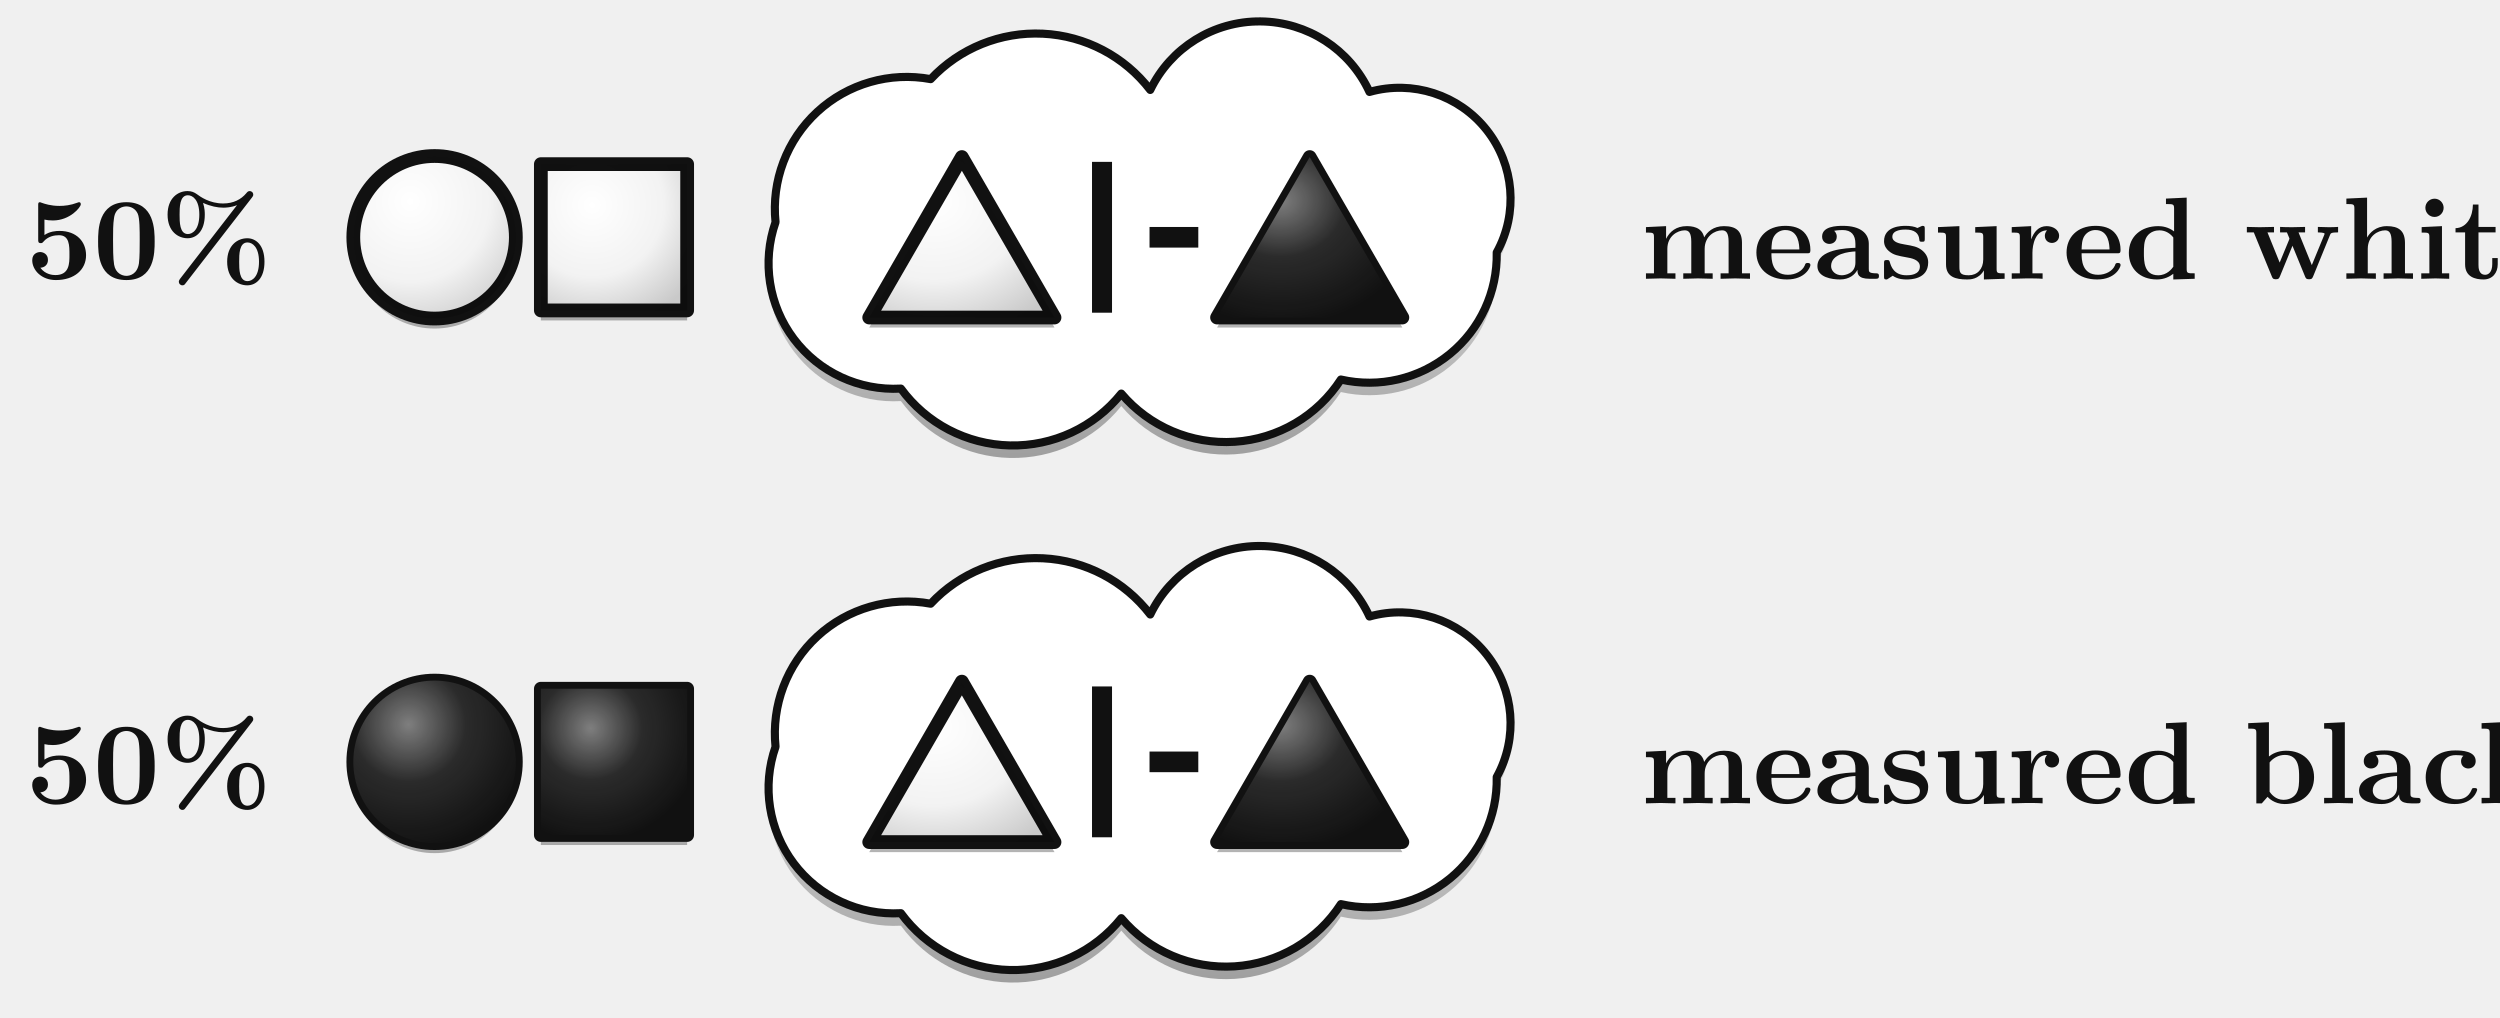
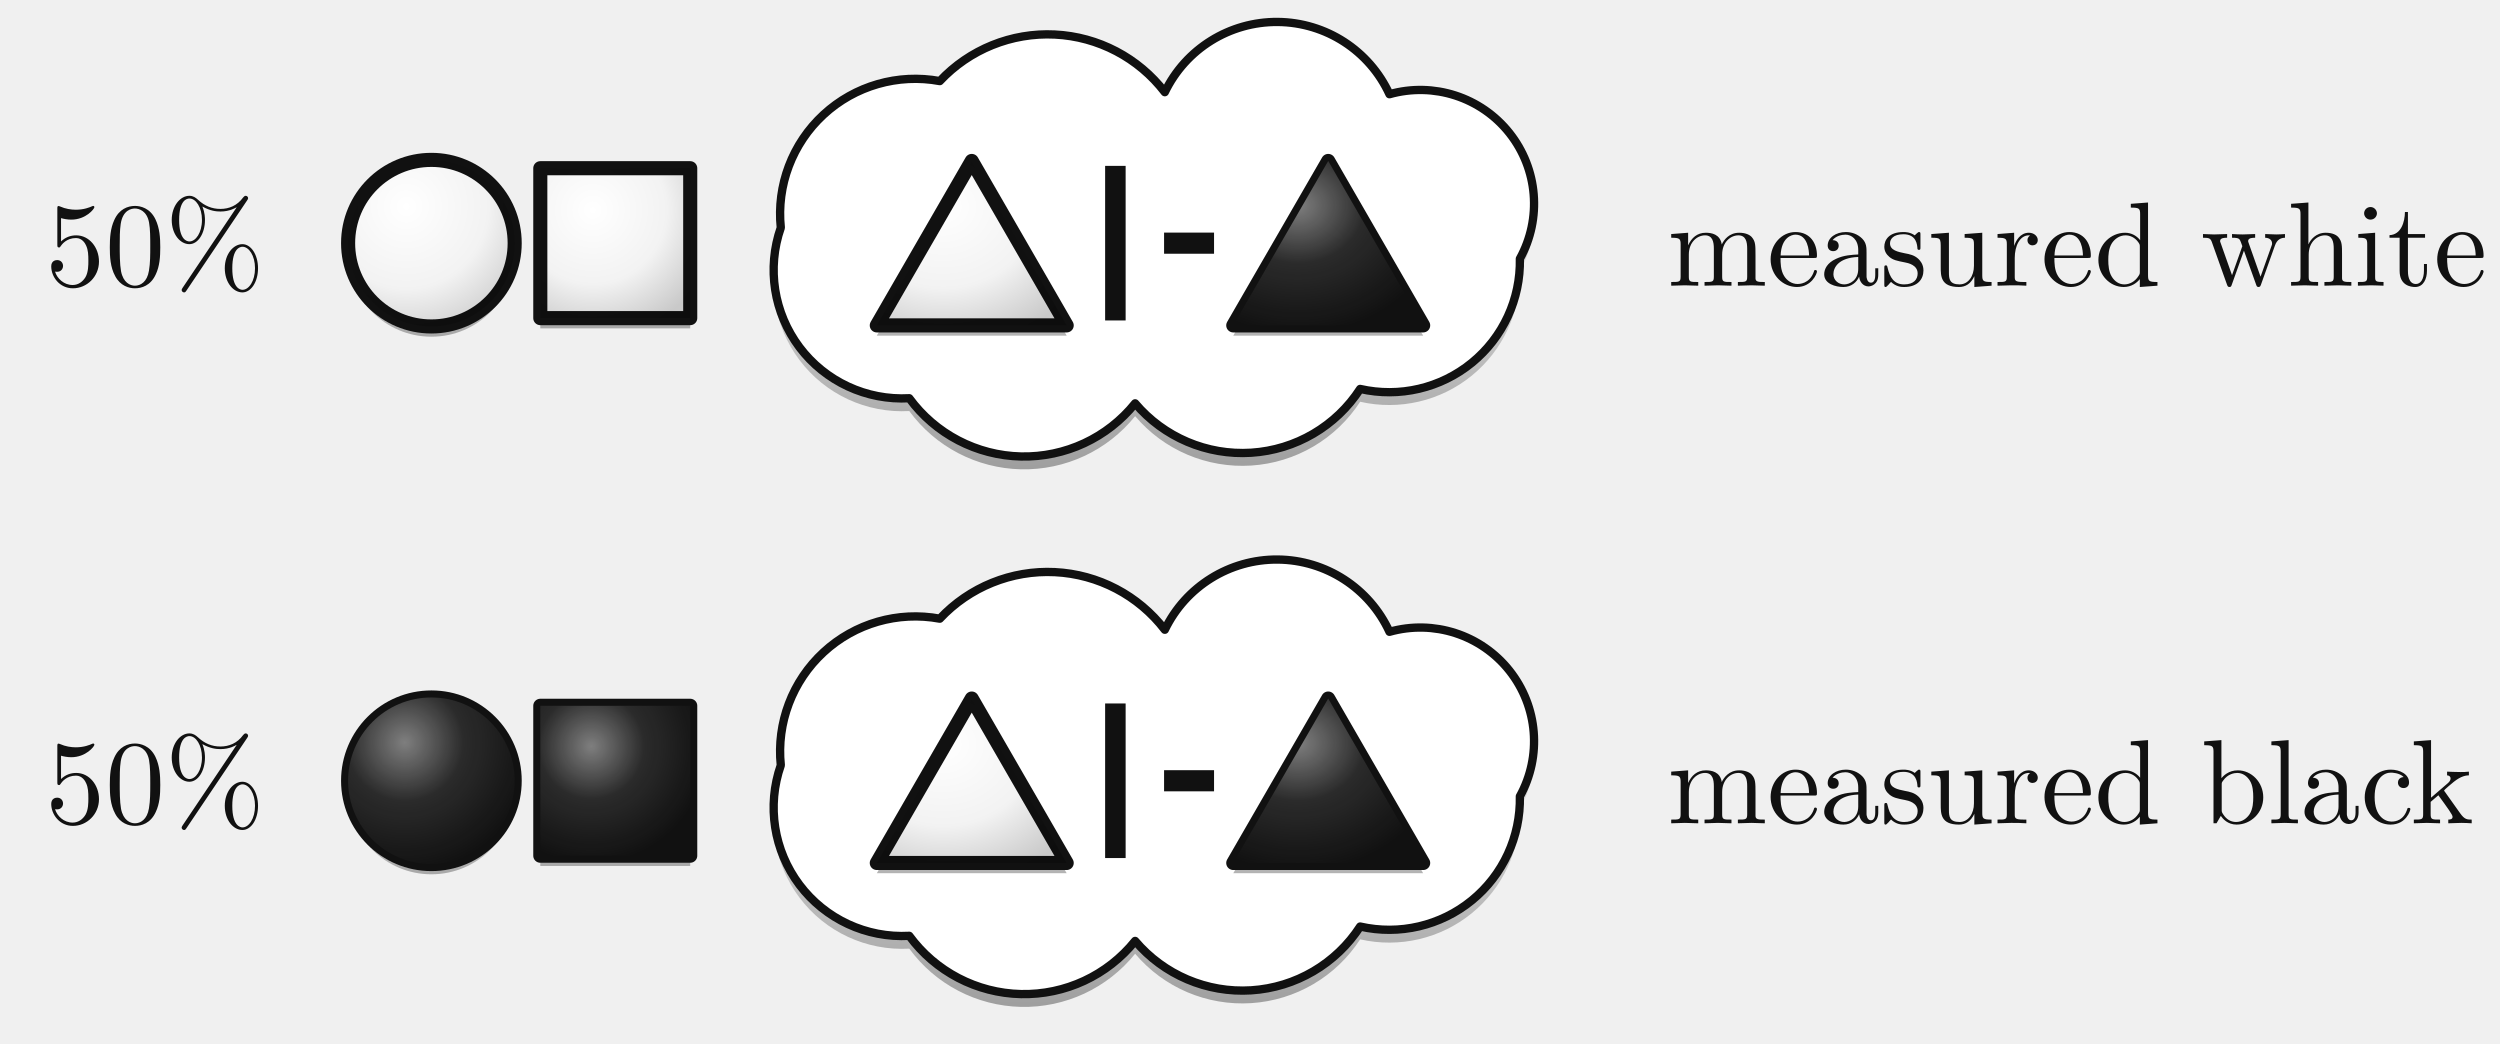
- <svg xmlns="http://www.w3.org/2000/svg" viewBox="-5 -3 399.891 162.82" width="399.891" height="162.82" shape-rendering="geometricPrecision">
+ <svg xmlns="http://www.w3.org/2000/svg" viewBox="-5 -3 390.214 162.82" width="390.214" height="162.82" shape-rendering="geometricPrecision">
  <defs>
    <linearGradient id="ms-pipe" x1="0" y1="0" x2="1" y2="0">
      <stop offset="0%" stop-color="#a9a9a9" />
      <stop offset="32%" stop-color="#e9e9e9" />
      <stop offset="62%" stop-color="#d9d9d9" />
      <stop offset="100%" stop-color="#989898" />
    </linearGradient>
    <linearGradient id="ms-gate" x1="0" y1="0" x2="0" y2="1">
      <stop offset="0%" stop-color="#f4f4f4" />
      <stop offset="100%" stop-color="#d2d2d2" />
    </linearGradient>
    <linearGradient id="ms-shadow" x1="0" y1="0" x2="0" y2="1">
      <stop offset="0%" stop-color="#000000" stop-opacity="0" />
      <stop offset="55%" stop-color="#000000" stop-opacity="0.119" />
      <stop offset="100%" stop-color="#000000" stop-opacity="0.34" />
    </linearGradient>
    <linearGradient id="ms-qubit-shadow" x1="0" y1="0" x2="0" y2="1">
      <stop offset="0%" stop-color="#000000" stop-opacity="0" />
      <stop offset="55%" stop-color="#000000" stop-opacity="0.105" />
      <stop offset="100%" stop-color="#000000" stop-opacity="0.3" />
    </linearGradient>
    <radialGradient id="ms-qubit-lit" cx="0.34" cy="0.27" r="0.78">
      <stop offset="0%" stop-color="#ffffff" stop-opacity="0.46" />
      <stop offset="45%" stop-color="#ffffff" stop-opacity="0.11" />
      <stop offset="100%" stop-color="#ffffff" stop-opacity="0" />
    </radialGradient>
    <radialGradient id="ms-qubit-dim" cx="0.35" cy="0.28" r="0.85">
      <stop offset="0%" stop-color="#000000" stop-opacity="0" />
      <stop offset="58%" stop-color="#000000" stop-opacity="0.05" />
      <stop offset="100%" stop-color="#000000" stop-opacity="0.21" />
    </radialGradient>
  </defs>
  <g>
-     <text x="38.514" y="41.594" text-anchor="end" font-family="'Latin Modern Roman', 'CMU Serif', 'Computer Modern', 'Latin Modern Roman 10', 'Times New Roman', Times, serif" font-size="18.7" font-weight="600" fill="#111111">50%</text>
-     <text x="257.436" y="41.594" text-anchor="start" font-family="'Latin Modern Roman', 'CMU Serif', 'Computer Modern', 'Latin Modern Roman 10', 'Times New Roman', Times, serif" font-size="18.7" font-weight="600" fill="#111111">measured white</text>
-     <g transform="translate(64.514 34.955)">
+     <text x="36.334" y="41.594" text-anchor="end" font-family="'Latin Modern Roman', 'CMU Serif', 'Computer Modern', 'Latin Modern Roman 10', 'Times New Roman', Times, serif" font-size="18.7" font-weight="400" fill="#111111">50%</text>
+     <text x="255.256" y="41.594" text-anchor="start" font-family="'Latin Modern Roman', 'CMU Serif', 'Computer Modern', 'Latin Modern Roman 10', 'Times New Roman', Times, serif" font-size="18.7" font-weight="400" fill="#111111">measured white</text>
+     <g transform="translate(62.334 34.955)">
      <g transform="translate(0 1.6)">
        <path d="M-13 0A13 13 0 1 0 13 0A13 13 0 1 0 -13 0Z" fill="url(#ms-qubit-shadow)" stroke="none" />
      </g>
      <path d="M-13 0A13 13 0 1 0 13 0A13 13 0 1 0 -13 0Z" fill="#ffffff" stroke="#111111" stroke-width="2.2" stroke-linejoin="round" />
      <path d="M-13 0A13 13 0 1 0 13 0A13 13 0 1 0 -13 0Z" fill="url(#ms-qubit-dim)" stroke="none" />
    </g>
-     <g transform="translate(93.214 34.955)">
+     <g transform="translate(91.034 34.955)">
      <g transform="translate(0 1.6)">
        <path d="M-11.7 -11.7L11.7 -11.7L11.7 11.7L-11.7 11.7Z" fill="url(#ms-qubit-shadow)" stroke="none" />
      </g>
      <path d="M-11.7 -11.7L11.7 -11.7L11.7 11.7L-11.7 11.7Z" fill="#ffffff" stroke="#111111" stroke-width="2.2" stroke-linejoin="round" />
      <path d="M-11.7 -11.7L11.7 -11.7L11.7 11.7L-11.7 11.7Z" fill="url(#ms-qubit-dim)" stroke="none" />
    </g>
    <g transform="translate(0 2)">
-       <path d="M143.869 9.657A23.056 23.056 0 0 1 178.991 11.386A19.383 19.383 0 0 1 214.057 11.706A17.756 17.756 0 0 1 234.41 37.386A20.399 20.399 0 0 1 209.481 57.708A21.919 21.919 0 0 1 174.358 59.956A22.223 22.223 0 0 1 139.104 59.159A20.054 20.054 0 0 1 119.052 32.536A21.079 21.079 0 0 1 143.869 9.657Z" fill="url(#ms-shadow)" stroke="none" />
+       <path d="M141.689 9.657A23.056 23.056 0 0 1 176.811 11.386A19.383 19.383 0 0 1 211.877 11.706A17.756 17.756 0 0 1 232.23 37.386A20.399 20.399 0 0 1 207.301 57.708A21.919 21.919 0 0 1 172.178 59.956A22.223 22.223 0 0 1 136.924 59.159A20.054 20.054 0 0 1 116.872 32.536A21.079 21.079 0 0 1 141.689 9.657Z" fill="url(#ms-shadow)" stroke="none" />
    </g>
-     <path d="M143.869 9.657A23.056 23.056 0 0 1 178.991 11.386A19.383 19.383 0 0 1 214.057 11.706A17.756 17.756 0 0 1 234.41 37.386A20.399 20.399 0 0 1 209.481 57.708A21.919 21.919 0 0 1 174.358 59.956A22.223 22.223 0 0 1 139.104 59.159A20.054 20.054 0 0 1 119.052 32.536A21.079 21.079 0 0 1 143.869 9.657Z" fill="#ffffff" stroke="#111111" stroke-width="1.3" stroke-linejoin="round" />
-     <g transform="translate(148.855 34.955)">
+     <path d="M141.689 9.657A23.056 23.056 0 0 1 176.811 11.386A19.383 19.383 0 0 1 211.877 11.706A17.756 17.756 0 0 1 232.23 37.386A20.399 20.399 0 0 1 207.301 57.708A21.919 21.919 0 0 1 172.178 59.956A22.223 22.223 0 0 1 136.924 59.159A20.054 20.054 0 0 1 116.872 32.536A21.079 21.079 0 0 1 141.689 9.657Z" fill="#ffffff" stroke="#111111" stroke-width="1.3" stroke-linejoin="round" />
+     <g transform="translate(146.675 34.955)">
      <g transform="translate(0 1.6)">
        <path d="M0 -12.834L14.82 12.834L-14.82 12.834Z" fill="url(#ms-qubit-shadow)" stroke="none" />
      </g>
      <path d="M0 -12.834L14.82 12.834L-14.82 12.834Z" fill="#ffffff" stroke="#111111" stroke-width="2.2" stroke-linejoin="round" />
      <path d="M0 -12.834L14.82 12.834L-14.82 12.834Z" fill="url(#ms-qubit-dim)" stroke="none" />
    </g>
-     <rect x="178.875" y="33.305" width="7.8" height="3.3" fill="#111111" />
-     <g transform="translate(204.495 34.955)">
+     <rect x="176.695" y="33.305" width="7.8" height="3.3" fill="#111111" />
+     <g transform="translate(202.315 34.955)">
      <g transform="translate(0 1.6)">
        <path d="M0 -12.834L14.82 12.834L-14.82 12.834Z" fill="url(#ms-qubit-shadow)" stroke="none" />
      </g>
      <path d="M0 -12.834L14.82 12.834L-14.82 12.834Z" fill="#111111" stroke="#111111" stroke-width="2.2" stroke-linejoin="round" />
      <path d="M0 -12.834L14.82 12.834L-14.82 12.834Z" fill="url(#ms-qubit-lit)" stroke="none" />
    </g>
-     <rect x="169.675" y="22.891" width="3.2" height="24.128" fill="#111111" />
-     <text x="38.514" y="125.504" text-anchor="end" font-family="'Latin Modern Roman', 'CMU Serif', 'Computer Modern', 'Latin Modern Roman 10', 'Times New Roman', Times, serif" font-size="18.7" font-weight="600" fill="#111111">50%</text>
-     <text x="257.436" y="125.504" text-anchor="start" font-family="'Latin Modern Roman', 'CMU Serif', 'Computer Modern', 'Latin Modern Roman 10', 'Times New Roman', Times, serif" font-size="18.7" font-weight="600" fill="#111111">measured black</text>
-     <g transform="translate(64.514 118.865)">
+     <rect x="167.495" y="22.891" width="3.2" height="24.128" fill="#111111" />
+     <text x="36.334" y="125.504" text-anchor="end" font-family="'Latin Modern Roman', 'CMU Serif', 'Computer Modern', 'Latin Modern Roman 10', 'Times New Roman', Times, serif" font-size="18.7" font-weight="400" fill="#111111">50%</text>
+     <text x="255.256" y="125.504" text-anchor="start" font-family="'Latin Modern Roman', 'CMU Serif', 'Computer Modern', 'Latin Modern Roman 10', 'Times New Roman', Times, serif" font-size="18.7" font-weight="400" fill="#111111">measured black</text>
+     <g transform="translate(62.334 118.865)">
      <g transform="translate(0 1.6)">
        <path d="M-13 0A13 13 0 1 0 13 0A13 13 0 1 0 -13 0Z" fill="url(#ms-qubit-shadow)" stroke="none" />
      </g>
      <path d="M-13 0A13 13 0 1 0 13 0A13 13 0 1 0 -13 0Z" fill="#111111" stroke="#111111" stroke-width="2.2" stroke-linejoin="round" />
      <path d="M-13 0A13 13 0 1 0 13 0A13 13 0 1 0 -13 0Z" fill="url(#ms-qubit-lit)" stroke="none" />
    </g>
-     <g transform="translate(93.214 118.865)">
+     <g transform="translate(91.034 118.865)">
      <g transform="translate(0 1.6)">
        <path d="M-11.7 -11.7L11.7 -11.7L11.7 11.7L-11.7 11.7Z" fill="url(#ms-qubit-shadow)" stroke="none" />
      </g>
      <path d="M-11.7 -11.7L11.7 -11.7L11.7 11.7L-11.7 11.7Z" fill="#111111" stroke="#111111" stroke-width="2.2" stroke-linejoin="round" />
      <path d="M-11.7 -11.7L11.7 -11.7L11.7 11.7L-11.7 11.7Z" fill="url(#ms-qubit-lit)" stroke="none" />
    </g>
    <g transform="translate(0 2)">
-       <path d="M143.869 93.568A23.056 23.056 0 0 1 178.991 95.296A19.383 19.383 0 0 1 214.057 95.616A17.756 17.756 0 0 1 234.41 121.296A20.399 20.399 0 0 1 209.481 141.619A21.919 21.919 0 0 1 174.358 143.866A22.223 22.223 0 0 1 139.104 143.07A20.054 20.054 0 0 1 119.052 116.446A21.079 21.079 0 0 1 143.869 93.568Z" fill="url(#ms-shadow)" stroke="none" />
+       <path d="M141.689 93.568A23.056 23.056 0 0 1 176.811 95.296A19.383 19.383 0 0 1 211.877 95.616A17.756 17.756 0 0 1 232.23 121.296A20.399 20.399 0 0 1 207.301 141.619A21.919 21.919 0 0 1 172.178 143.866A22.223 22.223 0 0 1 136.924 143.07A20.054 20.054 0 0 1 116.872 116.446A21.079 21.079 0 0 1 141.689 93.568Z" fill="url(#ms-shadow)" stroke="none" />
    </g>
-     <path d="M143.869 93.568A23.056 23.056 0 0 1 178.991 95.296A19.383 19.383 0 0 1 214.057 95.616A17.756 17.756 0 0 1 234.41 121.296A20.399 20.399 0 0 1 209.481 141.619A21.919 21.919 0 0 1 174.358 143.866A22.223 22.223 0 0 1 139.104 143.07A20.054 20.054 0 0 1 119.052 116.446A21.079 21.079 0 0 1 143.869 93.568Z" fill="#ffffff" stroke="#111111" stroke-width="1.3" stroke-linejoin="round" />
-     <g transform="translate(148.855 118.865)">
+     <path d="M141.689 93.568A23.056 23.056 0 0 1 176.811 95.296A19.383 19.383 0 0 1 211.877 95.616A17.756 17.756 0 0 1 232.23 121.296A20.399 20.399 0 0 1 207.301 141.619A21.919 21.919 0 0 1 172.178 143.866A22.223 22.223 0 0 1 136.924 143.07A20.054 20.054 0 0 1 116.872 116.446A21.079 21.079 0 0 1 141.689 93.568Z" fill="#ffffff" stroke="#111111" stroke-width="1.3" stroke-linejoin="round" />
+     <g transform="translate(146.675 118.865)">
      <g transform="translate(0 1.6)">
        <path d="M0 -12.834L14.82 12.834L-14.82 12.834Z" fill="url(#ms-qubit-shadow)" stroke="none" />
      </g>
      <path d="M0 -12.834L14.82 12.834L-14.82 12.834Z" fill="#ffffff" stroke="#111111" stroke-width="2.2" stroke-linejoin="round" />
      <path d="M0 -12.834L14.82 12.834L-14.82 12.834Z" fill="url(#ms-qubit-dim)" stroke="none" />
    </g>
-     <rect x="178.875" y="117.215" width="7.8" height="3.3" fill="#111111" />
-     <g transform="translate(204.495 118.865)">
+     <rect x="176.695" y="117.215" width="7.8" height="3.3" fill="#111111" />
+     <g transform="translate(202.315 118.865)">
      <g transform="translate(0 1.6)">
        <path d="M0 -12.834L14.82 12.834L-14.82 12.834Z" fill="url(#ms-qubit-shadow)" stroke="none" />
      </g>
      <path d="M0 -12.834L14.82 12.834L-14.82 12.834Z" fill="#111111" stroke="#111111" stroke-width="2.2" stroke-linejoin="round" />
      <path d="M0 -12.834L14.82 12.834L-14.82 12.834Z" fill="url(#ms-qubit-lit)" stroke="none" />
    </g>
-     <rect x="169.675" y="106.801" width="3.2" height="24.128" fill="#111111" />
+     <rect x="167.495" y="106.801" width="3.2" height="24.128" fill="#111111" />
  </g>
</svg>
